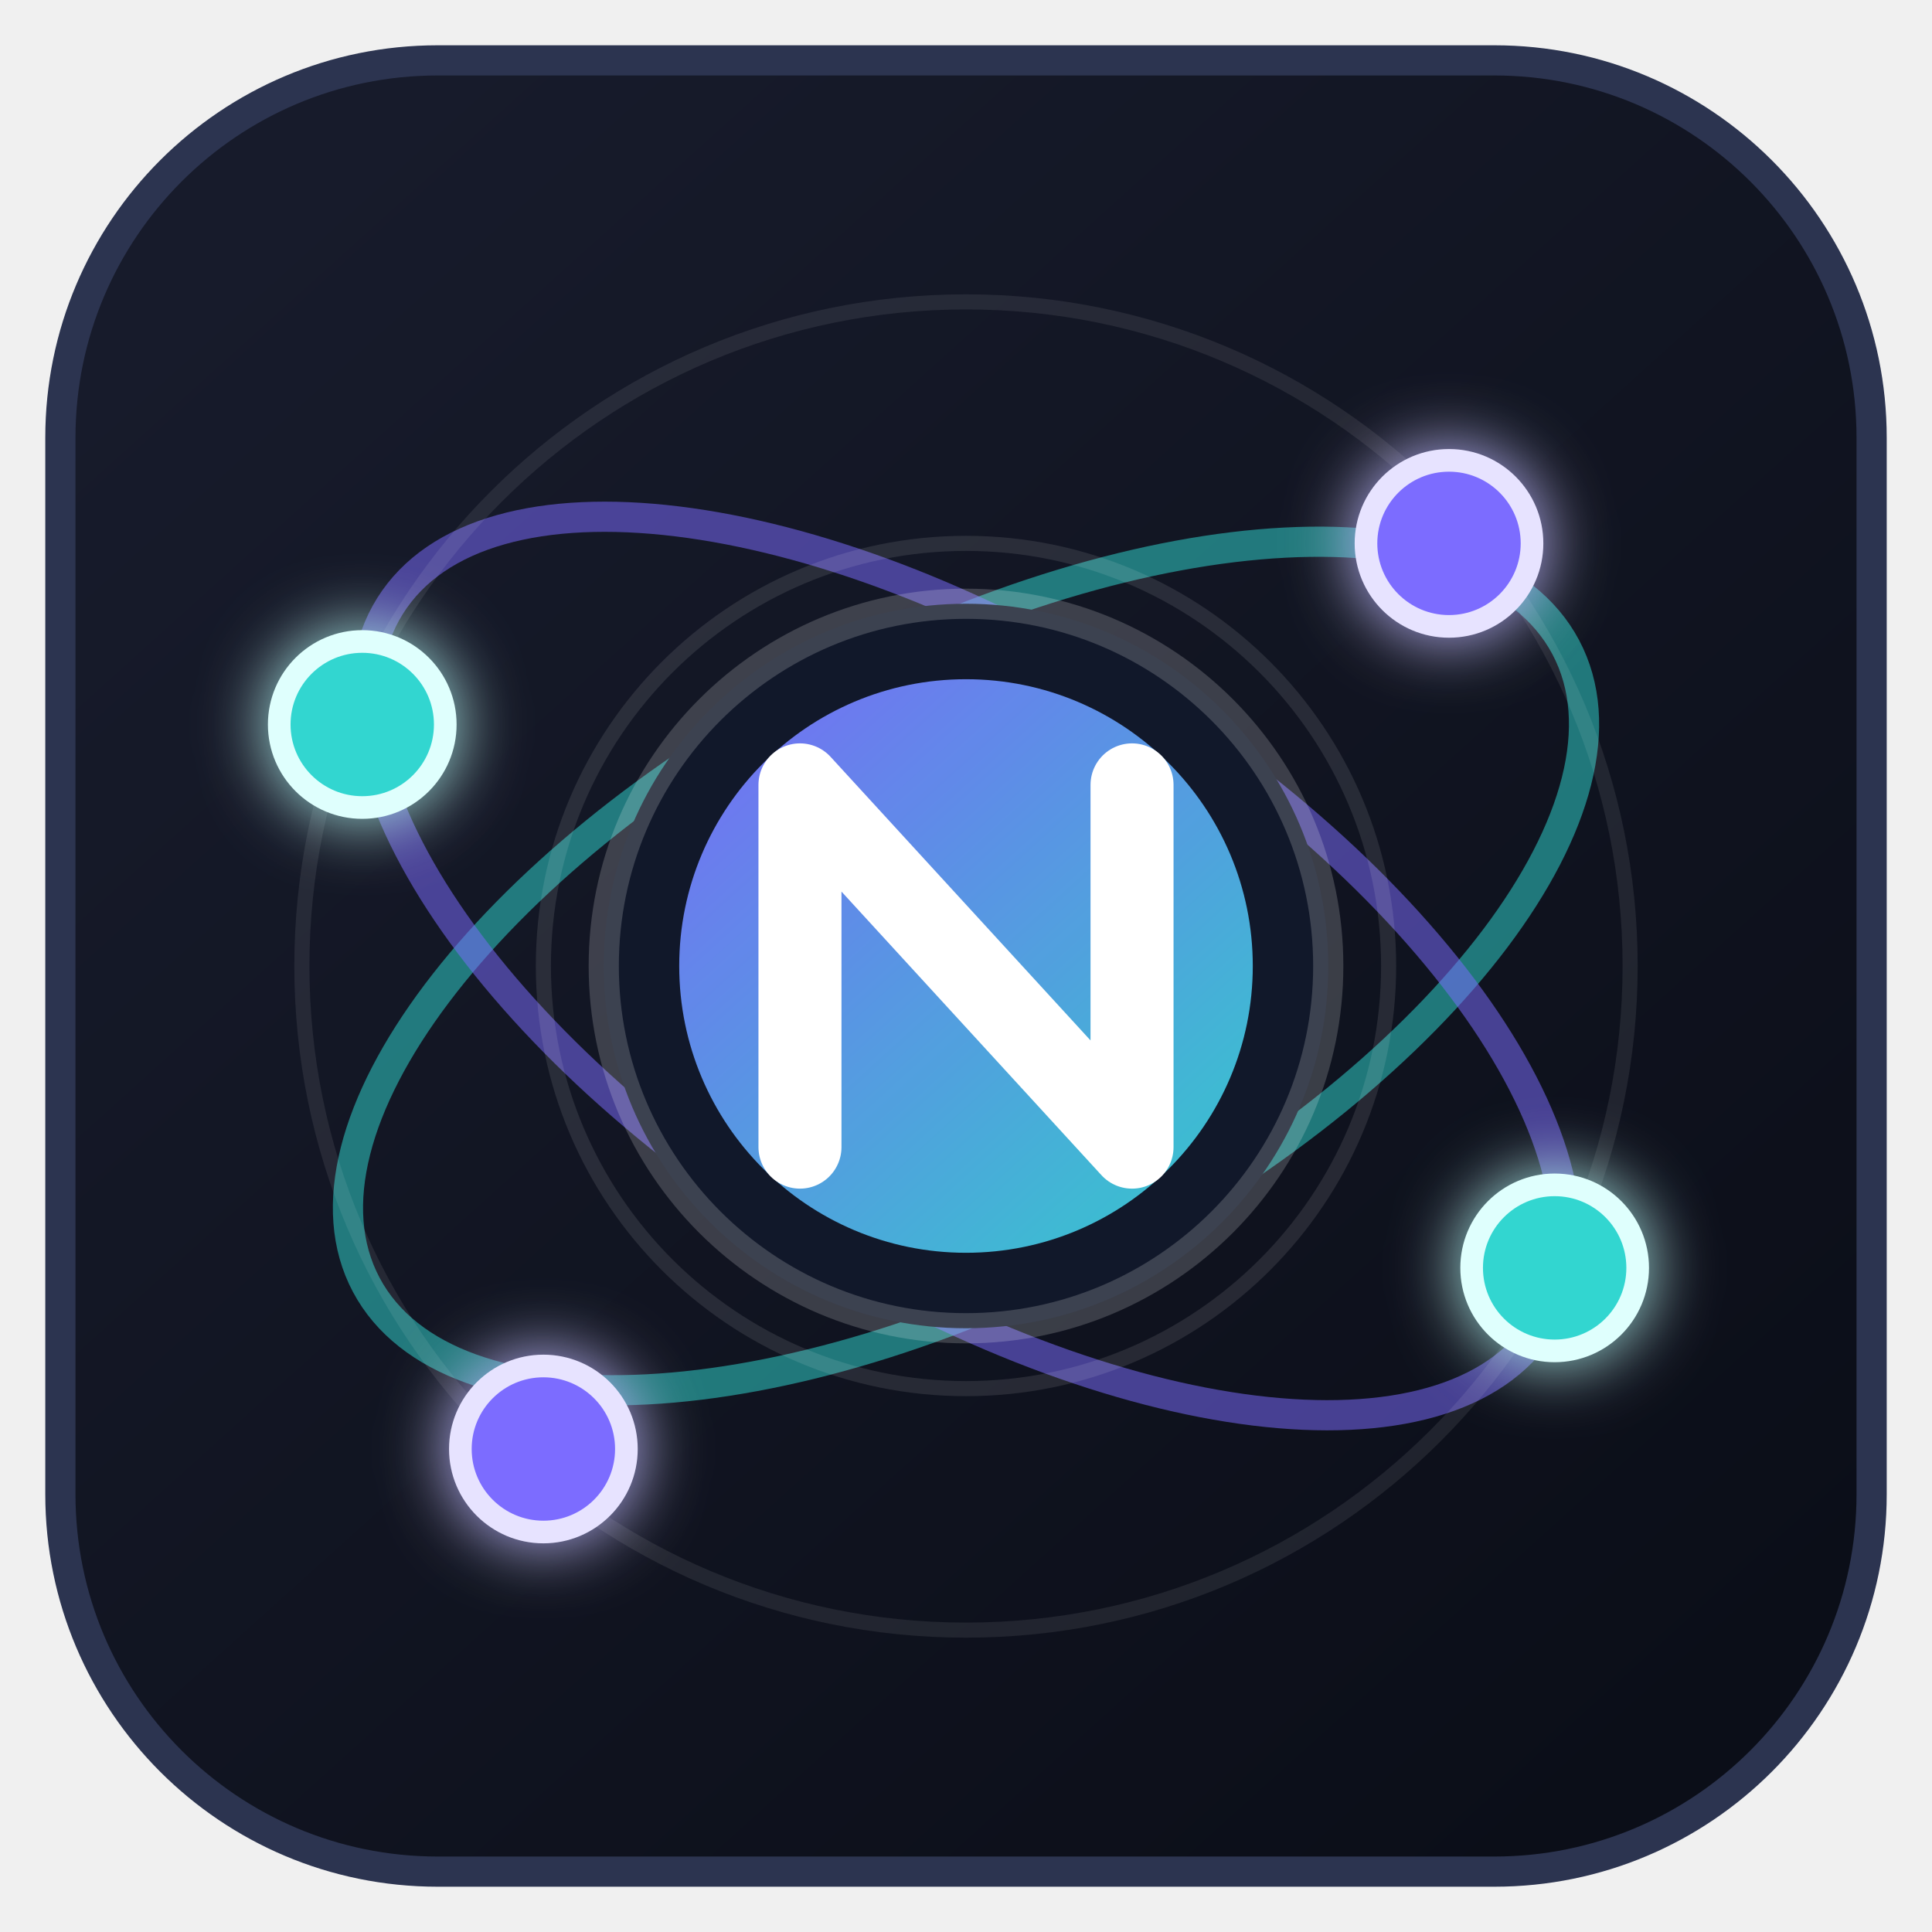
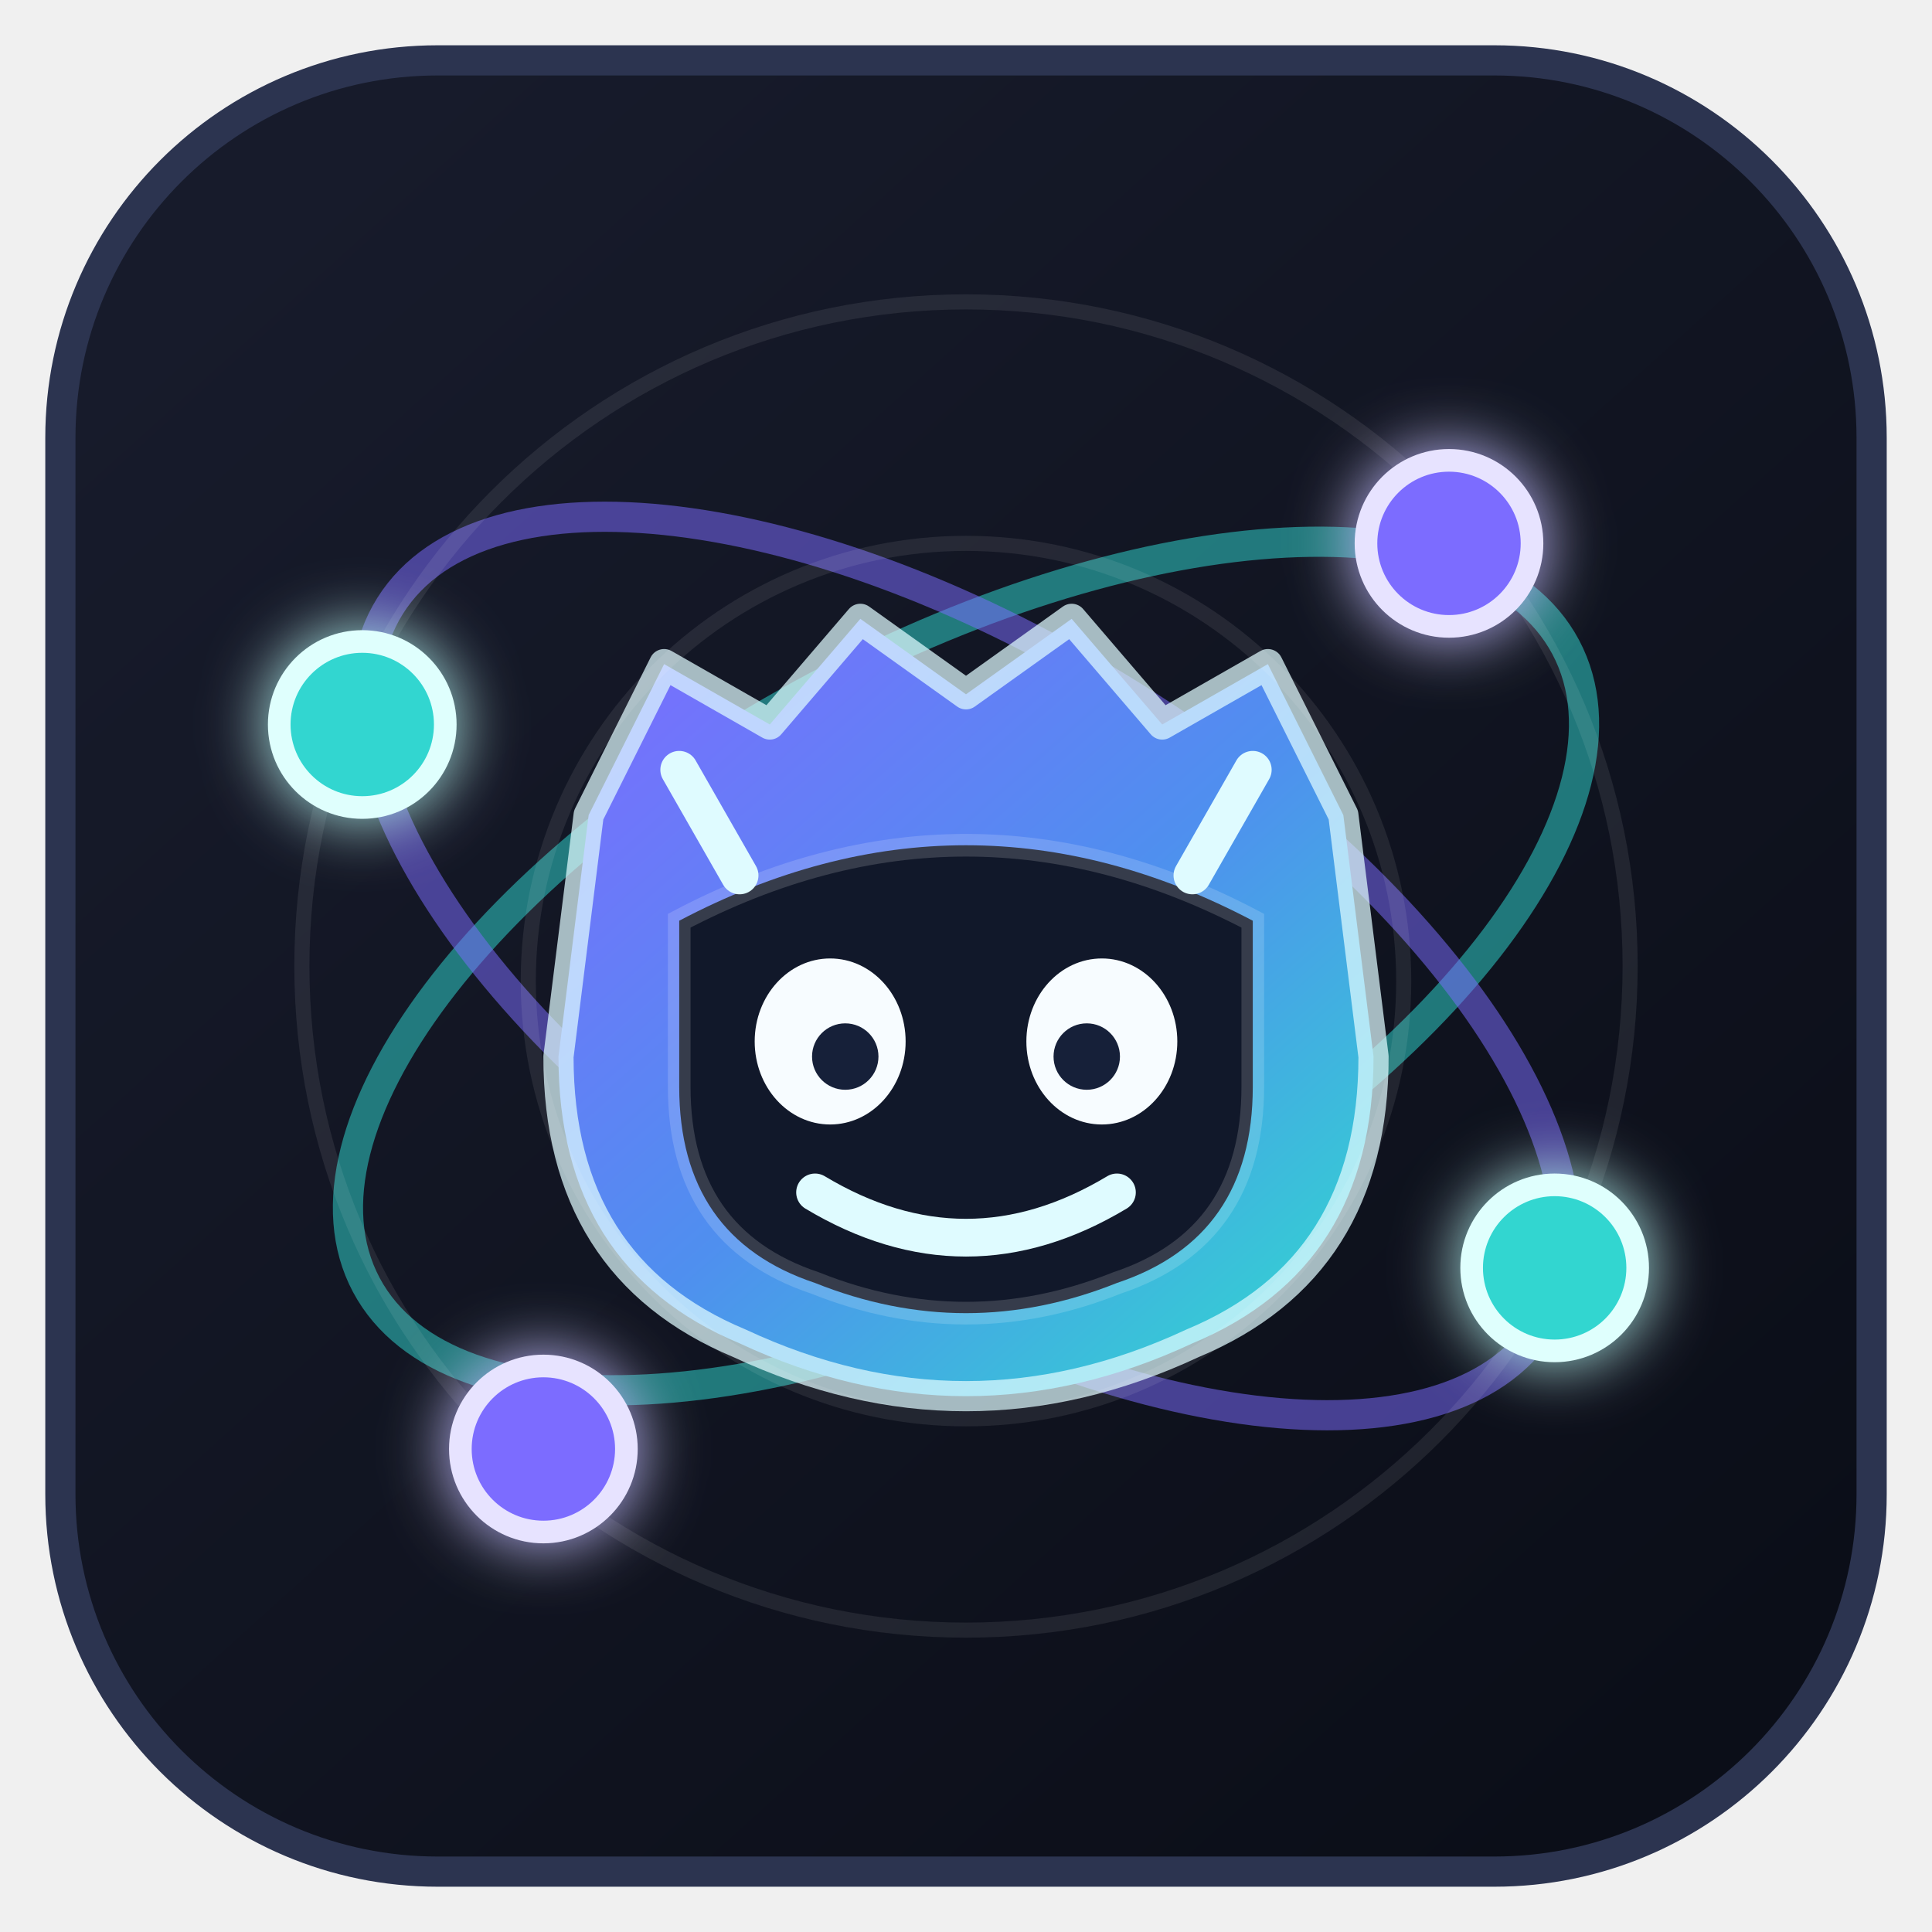
<svg xmlns="http://www.w3.org/2000/svg" width="128" height="128" viewBox="0 0 128 128">
  <defs>
    <linearGradient id="bg" x1="18" y1="14" x2="110" y2="116" gradientUnits="userSpaceOnUse">
      <stop offset="0" stop-color="#171B2B" />
      <stop offset="1" stop-color="#0B0E18" />
    </linearGradient>
-     <linearGradient id="core" x1="45" y1="43" x2="84" y2="86" gradientUnits="userSpaceOnUse">
+     <linearGradient id="core" x1="42" y1="39" x2="88" y2="91" gradientUnits="userSpaceOnUse">
      <stop offset="0" stop-color="#7C6CFF" />
+       <stop offset="0.52" stop-color="#4F8FEF" />
      <stop offset="1" stop-color="#31D6D0" />
    </linearGradient>
    <filter id="glow" x="-60%" y="-60%" width="220%" height="220%">
-       <feGaussianBlur stdDeviation="2.2" result="blur" />
+       <feGaussianBlur stdDeviation="2.1" result="blur" />
      <feMerge>
        <feMergeNode in="blur" />
        <feMergeNode in="SourceGraphic" />
      </feMerge>
    </filter>
  </defs>
  <rect x="4" y="4" width="120" height="120" rx="25" fill="url(#bg)" stroke="#2C3450" stroke-width="2" />
  <g fill="none" stroke-linecap="round">
    <ellipse cx="64" cy="64" rx="45" ry="21" transform="rotate(-28 64 64)" stroke="#31D6D0" stroke-opacity=".52" stroke-width="2" />
    <ellipse cx="64" cy="64" rx="45" ry="21" transform="rotate(32 64 64)" stroke="#7C6CFF" stroke-opacity=".52" stroke-width="2" />
    <circle cx="64" cy="64" r="44" stroke="#FFFFFF" stroke-opacity=".08" stroke-width="1" />
  </g>
  <g filter="url(#glow)">
    <circle cx="24" cy="48" r="5.5" fill="#31D6D0" stroke="#DFFFFD" stroke-width="1.5" />
    <circle cx="96" cy="36" r="5.5" fill="#7C6CFF" stroke="#E7E3FF" stroke-width="1.5" />
    <circle cx="103" cy="84" r="5.5" fill="#31D6D0" stroke="#DFFFFD" stroke-width="1.5" />
    <circle cx="36" cy="96" r="5.5" fill="#7C6CFF" stroke="#E7E3FF" stroke-width="1.5" />
  </g>
-   <circle cx="64" cy="64" r="24" fill="#11182A" stroke="#FFFFFF" stroke-opacity=".18" stroke-width="2" />
-   <circle cx="64" cy="64" r="19" fill="url(#core)" opacity=".96" />
-   <path d="M53 76V52L75 76V52" fill="none" stroke="#FFFFFF" stroke-width="5.5" stroke-linecap="round" stroke-linejoin="round" />
-   <circle cx="64" cy="64" r="28" fill="none" stroke="#FFFFFF" stroke-opacity=".10" stroke-width="1" />
+   <path d="M39 54L44 44L51 48L57 41L64 46L71 41L77 48L84 44L89 54     L91 70Q91 84 79 89Q64 96 49 89Q37 84 37 70Z" fill="url(#core)" stroke="#DFFBFF" stroke-opacity=".72" stroke-width="2" stroke-linejoin="round" />
+   <path d="M45 61Q64 51 83 61V72Q83 82 74 85Q64 89 54 85Q45 82 45 72Z" fill="#11182A" stroke="#FFFFFF" stroke-opacity=".16" stroke-width="1.5" />
+   <path d="M49 58L45 51M79 58L83 51" stroke="#DFFBFF" stroke-width="2.5" stroke-linecap="round" />
+   <g fill="#F7FCFF">
+     <ellipse cx="55" cy="69" rx="5" ry="5.5" />
+     <ellipse cx="73" cy="69" rx="5" ry="5.5" />
+   </g>
+   <g fill="#162039">
+     <circle cx="56" cy="70" r="2.2" />
+     <circle cx="72" cy="70" r="2.2" />
+   </g>
+   <path d="M54 79Q64 85 74 79" fill="none" stroke="#DFFBFF" stroke-width="2.5" stroke-linecap="round" />
+   <circle cx="64" cy="65" r="29" fill="none" stroke="#FFFFFF" stroke-opacity=".08" stroke-width="1" />
</svg>
